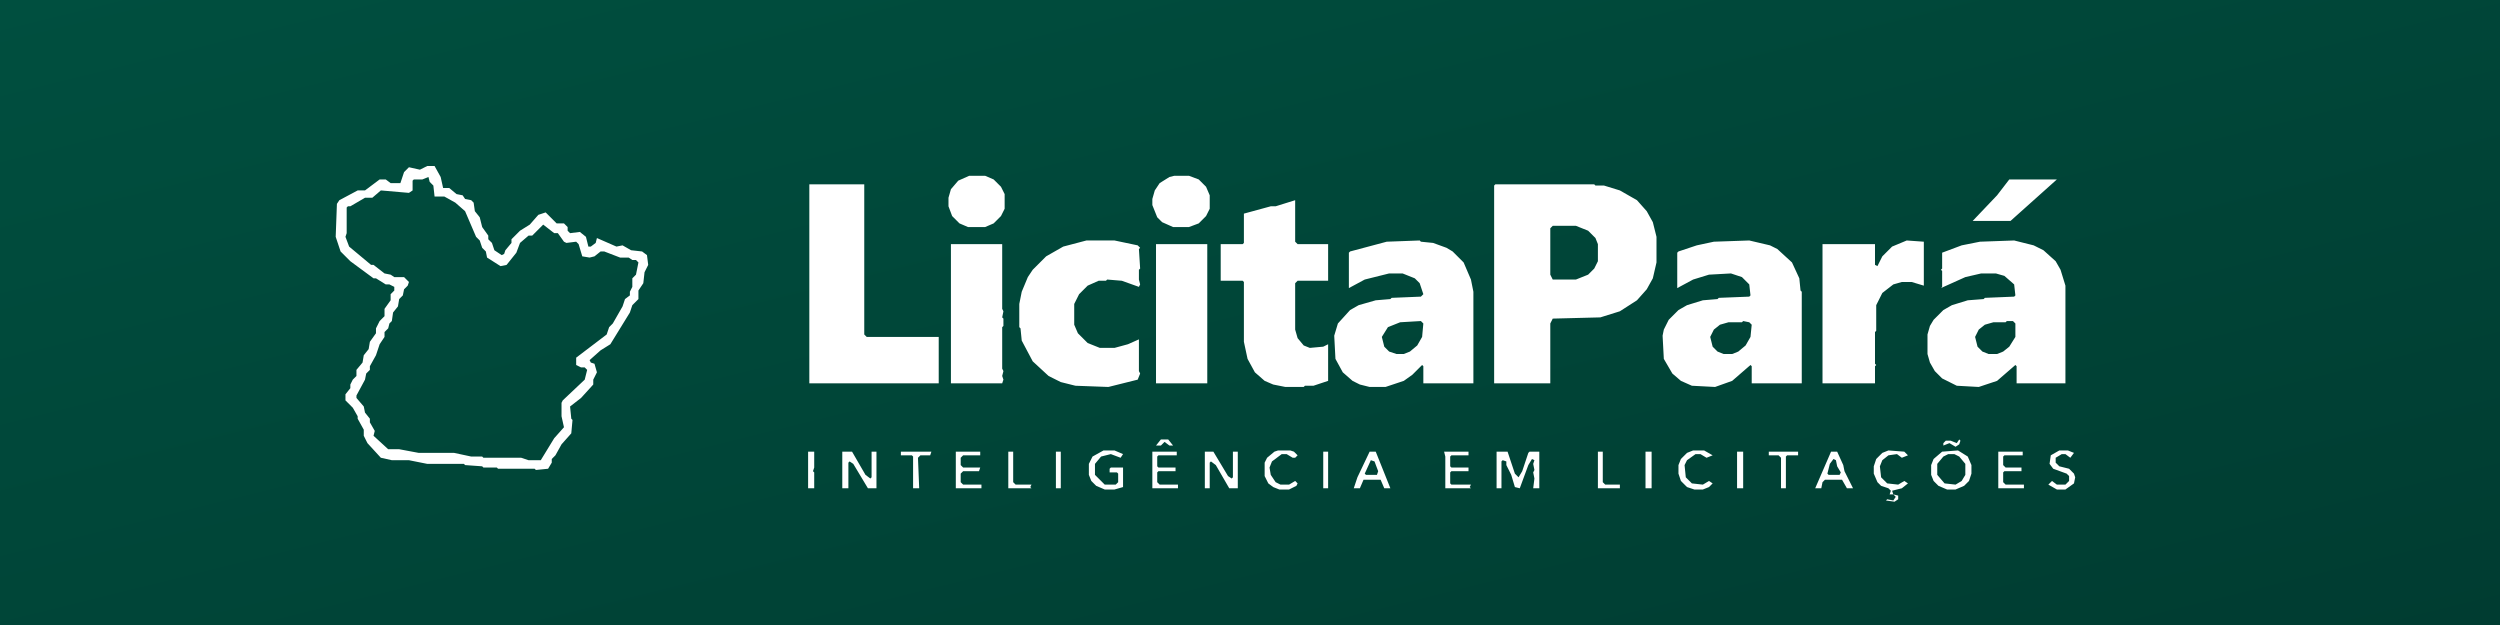
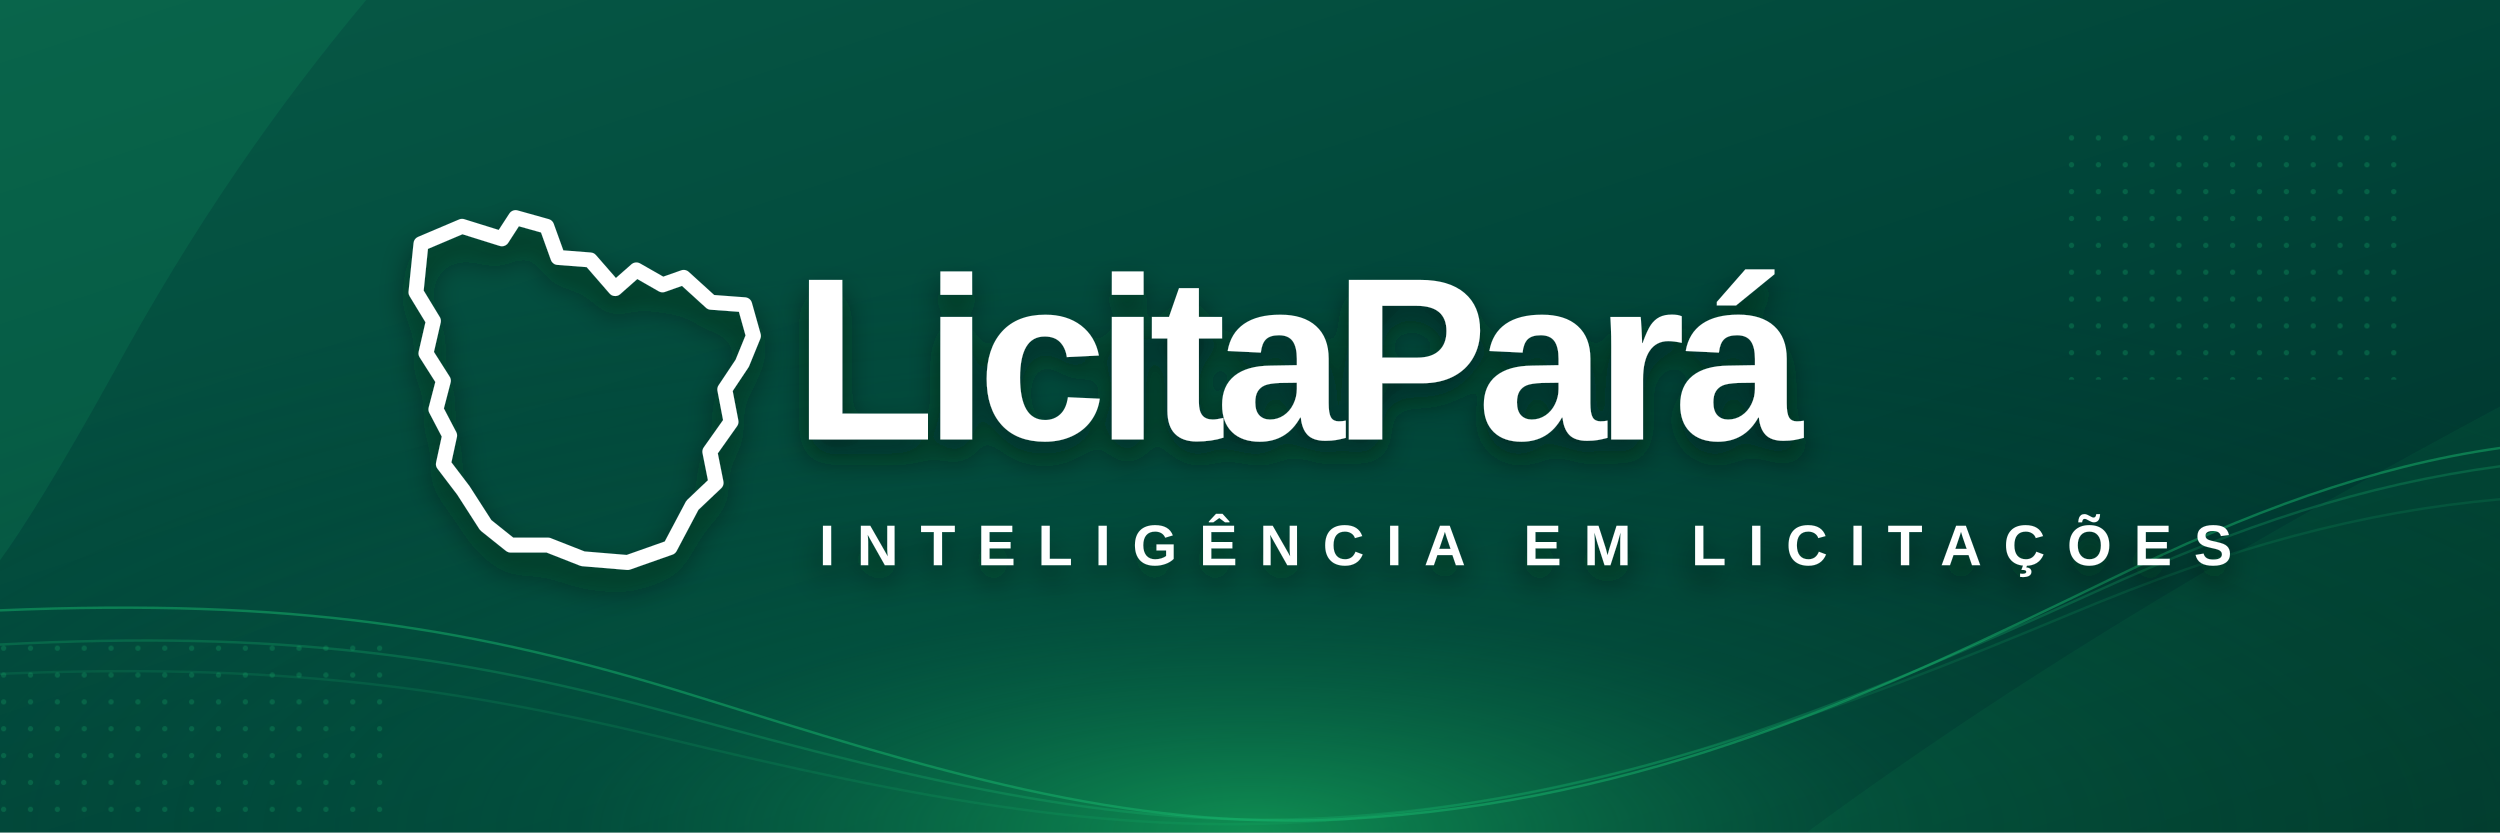
- <svg xmlns="http://www.w3.org/2000/svg" viewBox="0 0 2048 512" role="img" aria-labelledby="t d">
+ <svg xmlns="http://www.w3.org/2000/svg" viewBox="0 0 2048 682" role="img" aria-labelledby="title desc">
  <defs>
-     <linearGradient id="g" x1="0" y1="0" x2="1" y2="1">
-       <stop offset="0" stop-color="#004f3f" />
-       <stop offset="1" stop-color="#003c31" />
+     <linearGradient id="bg" x1="0" y1="0" x2="1" y2="1">
+       <stop offset="0" stop-color="#075946" />
+       <stop offset="0.55" stop-color="#004438" />
+       <stop offset="1" stop-color="#002f29" />
    </linearGradient>
+     <radialGradient id="glow" cx="50%" cy="100%" r="70%">
+       <stop offset="0" stop-color="#16b561" stop-opacity=".68" />
+       <stop offset=".38" stop-color="#0a7650" stop-opacity=".24" />
+       <stop offset="1" stop-color="#00372f" stop-opacity="0" />
+     </radialGradient>
+     <pattern id="dots" width="22" height="22" patternUnits="userSpaceOnUse">
+       <circle cx="3" cy="3" r="2.2" fill="#18b86f" opacity=".33" />
+     </pattern>
+     <filter id="shadow" x="-20%" y="-20%" width="140%" height="140%">
+       <feDropShadow dx="0" dy="13" stdDeviation="12" flood-color="#001f19" flood-opacity=".62" />
+     </filter>
  </defs>
-   <rect width="2048" height="512" fill="url(#g)" />
-   <path d="M 1637 370 L 1637 400 L 1658 400 L 1658 397 L 1643 397 L 1641 395 L 1641 387 L 1642 386 L 1656 386 L 1656 383 L 1643 383 L 1641 381 L 1641 374 L 1642 373 L 1657 373 L 1657 370 Z M 1500 370 L 1487 400 L 1492 400 L 1493 395 L 1495 393 L 1509 393 L 1513 400 L 1518 400 L 1511 386 L 1510 381 L 1505 370 Z M 1502 376 L 1504 377 L 1505 382 L 1508 387 L 1507 389 L 1498 389 L 1497 388 L 1499 380 Z M 1449 370 L 1449 373 L 1457 373 L 1459 375 L 1459 400 L 1463 400 L 1463 374 L 1464 373 L 1473 373 L 1473 370 Z M 1423 370 L 1423 400 L 1428 400 L 1428 370 Z M 1348 370 L 1348 400 L 1353 400 L 1353 370 Z M 1309 370 L 1309 400 L 1327 400 L 1327 397 L 1315 397 L 1313 395 L 1313 370 Z M 1226 370 L 1226 400 L 1230 400 L 1230 378 L 1231 377 L 1234 378 L 1234 381 L 1238 389 L 1241 399 L 1245 400 L 1252 381 L 1255 376 L 1257 377 L 1256 380 L 1257 385 L 1256 387 L 1257 392 L 1256 400 L 1261 400 L 1261 370 L 1253 370 L 1252 371 L 1247 386 L 1244 391 L 1241 388 L 1235 370 Z M 1183 370 L 1184 374 L 1184 400 L 1205 400 L 1204 399 L 1205 397 L 1189 397 L 1188 396 L 1188 387 L 1189 386 L 1203 386 L 1203 383 L 1189 383 L 1188 382 L 1188 374 L 1189 373 L 1203 373 L 1203 370 Z M 1122 370 L 1112 391 L 1109 400 L 1114 400 L 1117 393 L 1131 393 L 1134 400 L 1139 400 L 1127 370 Z M 1123 377 L 1126 378 L 1129 386 L 1128 389 L 1119 389 L 1118 388 Z M 1084 370 L 1084 400 L 1088 400 L 1088 370 Z M 987 370 L 987 400 L 991 400 L 991 379 L 992 378 L 996 381 L 1007 400 L 1014 400 L 1014 370 L 1010 370 L 1010 391 L 1009 392 L 1006 390 L 994 370 Z M 944 370 L 944 400 L 965 400 L 965 397 L 950 397 L 948 395 L 948 387 L 949 386 L 963 386 L 963 383 L 949 383 L 948 382 L 948 374 L 949 373 L 964 373 L 964 370 Z M 865 370 L 865 400 L 869 400 L 869 370 Z M 826 370 L 826 400 L 845 400 L 844 399 L 845 397 L 832 397 L 830 395 L 830 370 Z M 783 370 L 783 400 L 804 400 L 804 397 L 789 397 L 787 395 L 787 388 L 789 386 L 802 386 L 803 383 L 789 383 L 787 381 L 787 375 L 789 373 L 803 373 L 803 370 Z M 738 370 L 738 373 L 747 373 L 748 374 L 748 400 L 753 400 L 752 375 L 754 373 L 762 373 L 763 370 Z M 690 370 L 690 400 L 695 400 L 695 379 L 696 378 L 699 380 L 711 400 L 718 400 L 718 370 L 714 370 L 714 391 L 713 392 L 709 389 L 698 370 Z M 662 370 L 662 400 L 667 400 L 667 387 L 666 386 L 667 383 L 667 370 Z M 1687 369 L 1680 373 L 1679 380 L 1682 384 L 1693 388 L 1695 390 L 1695 394 L 1692 397 L 1685 397 L 1681 394 L 1678 397 L 1685 401 L 1692 401 L 1699 396 L 1700 391 L 1699 388 L 1695 384 L 1687 382 L 1684 379 L 1684 375 L 1689 372 L 1692 372 L 1696 375 L 1699 371 L 1694 369 Z M 1591 370 L 1584 376 L 1582 381 L 1582 389 L 1584 394 L 1588 398 L 1595 401 L 1602 401 L 1609 398 L 1613 394 L 1615 388 L 1615 381 L 1612 374 L 1604 369 Z M 1596 372 L 1601 372 L 1605 374 L 1610 380 L 1610 389 L 1607 394 L 1602 397 L 1593 396 L 1587 389 L 1587 380 L 1592 374 Z M 1547 369 L 1542 371 L 1537 376 L 1535 382 L 1535 388 L 1538 395 L 1541 398 L 1547 400 L 1549 402 L 1548 405 L 1551 405 L 1553 407 L 1551 410 L 1546 409 L 1545 410 L 1552 411 L 1555 409 L 1555 406 L 1551 405 L 1550 402 L 1558 400 L 1563 396 L 1560 394 L 1555 397 L 1546 396 L 1541 391 L 1540 382 L 1542 377 L 1547 373 L 1554 372 L 1558 375 L 1563 373 L 1560 370 Z M 1387 369 L 1382 371 L 1377 376 L 1375 381 L 1375 388 L 1377 394 L 1382 399 L 1388 401 L 1395 401 L 1400 399 L 1403 396 L 1400 394 L 1395 397 L 1386 396 L 1381 391 L 1380 381 L 1382 377 L 1389 372 L 1393 372 L 1398 375 L 1403 373 L 1396 369 Z M 1047 369 L 1044 370 L 1038 375 L 1036 379 L 1036 390 L 1039 396 L 1043 399 L 1048 401 L 1056 401 L 1062 398 L 1063 396 L 1061 394 L 1056 397 L 1049 397 L 1045 395 L 1041 389 L 1040 383 L 1042 378 L 1050 372 L 1054 372 L 1059 375 L 1061 375 L 1063 373 L 1060 370 L 1057 369 Z M 895 374 L 892 380 L 892 389 L 894 394 L 898 398 L 905 401 L 913 401 L 920 399 L 920 383 L 910 383 L 909 384 L 909 387 L 915 387 L 916 388 L 916 395 L 914 397 L 905 397 L 897 389 L 897 380 L 902 374 L 910 372 L 918 375 L 920 372 L 913 369 L 904 369 Z M 1606 361 L 1605 360 L 1603 363 L 1598 361 L 1594 361 L 1592 363 L 1592 365 L 1597 363 L 1602 366 L 1605 364 Z M 947 365 L 951 365 L 954 362 L 958 365 L 961 365 L 957 360 L 951 360 Z M 947 200 L 947 314 L 989 314 L 989 200 Z M 779 200 L 779 314 L 821 314 L 822 311 L 821 308 L 822 304 L 821 302 L 821 268 L 822 267 L 822 261 L 821 260 L 822 255 L 821 253 L 821 200 Z M 1591 207 L 1591 220 L 1590 221 L 1591 222 L 1591 235 L 1590 236 L 1610 227 L 1623 224 L 1635 224 L 1642 226 L 1650 233 L 1651 242 L 1650 243 L 1626 244 L 1625 245 L 1612 246 L 1599 250 L 1592 254 L 1584 262 L 1581 267 L 1579 274 L 1579 290 L 1581 297 L 1585 304 L 1591 310 L 1603 316 L 1621 317 L 1636 312 L 1651 299 L 1652 300 L 1652 314 L 1692 314 L 1692 234 L 1688 221 L 1684 214 L 1674 205 L 1666 201 L 1650 197 L 1622 198 L 1607 201 Z M 1651 265 L 1651 276 L 1646 284 L 1641 288 L 1636 290 L 1629 290 L 1624 288 L 1620 284 L 1618 276 L 1621 270 L 1626 266 L 1633 264 L 1643 264 L 1644 263 L 1649 263 Z M 1576 198 L 1562 197 L 1550 202 L 1542 210 L 1538 218 L 1536 217 L 1536 200 L 1493 200 L 1493 314 L 1536 314 L 1536 300 L 1537 299 L 1536 298 L 1536 272 L 1537 271 L 1537 250 L 1542 240 L 1551 233 L 1558 231 L 1566 231 L 1576 234 Z M 1375 206 L 1374 207 L 1374 236 L 1387 229 L 1400 225 L 1418 224 L 1427 227 L 1433 233 L 1434 242 L 1433 243 L 1408 244 L 1407 245 L 1395 246 L 1382 250 L 1375 254 L 1367 262 L 1363 270 L 1362 275 L 1363 294 L 1370 306 L 1377 312 L 1386 316 L 1405 317 L 1419 312 L 1434 299 L 1435 300 L 1435 314 L 1476 314 L 1476 239 L 1475 238 L 1474 228 L 1468 215 L 1456 204 L 1450 201 L 1433 197 L 1404 198 L 1390 201 Z M 1435 266 L 1434 276 L 1430 283 L 1424 288 L 1419 290 L 1412 290 L 1407 288 L 1403 284 L 1401 276 L 1404 270 L 1409 266 L 1416 264 L 1427 264 L 1428 263 L 1433 264 Z M 1106 206 L 1105 207 L 1105 236 L 1118 229 L 1138 224 L 1149 224 L 1159 228 L 1163 232 L 1166 241 L 1164 243 L 1140 244 L 1139 245 L 1127 246 L 1113 250 L 1106 254 L 1096 265 L 1093 275 L 1094 294 L 1100 305 L 1108 312 L 1114 315 L 1122 317 L 1135 317 L 1150 312 L 1157 307 L 1165 299 L 1166 300 L 1166 314 L 1207 314 L 1207 239 L 1205 229 L 1199 215 L 1190 206 L 1185 203 L 1174 199 L 1164 198 L 1163 197 L 1136 198 Z M 1166 265 L 1165 276 L 1161 283 L 1155 288 L 1150 290 L 1144 290 L 1138 288 L 1134 284 L 1132 276 L 1137 268 L 1147 264 L 1164 263 Z M 857 210 L 846 221 L 842 227 L 837 239 L 835 249 L 835 268 L 836 269 L 837 279 L 846 296 L 859 308 L 869 313 L 881 316 L 908 317 L 932 311 L 934 306 L 933 304 L 933 278 L 924 282 L 913 285 L 901 285 L 891 281 L 883 273 L 880 266 L 880 249 L 884 241 L 891 234 L 900 230 L 906 230 L 907 229 L 919 230 L 933 235 L 934 233 L 933 229 L 933 221 L 934 220 L 933 204 L 934 203 L 932 201 L 913 197 L 890 197 L 871 202 Z M 1045 169 L 1041 169 L 1019 175 L 1019 199 L 1018 200 L 1000 200 L 1000 230 L 1018 230 L 1019 231 L 1019 280 L 1022 294 L 1028 305 L 1036 312 L 1043 315 L 1053 317 L 1068 317 L 1069 316 L 1076 316 L 1088 312 L 1088 282 L 1084 284 L 1073 285 L 1068 283 L 1063 277 L 1061 270 L 1061 232 L 1063 230 L 1088 230 L 1088 200 L 1063 200 L 1061 198 L 1061 164 Z M 1225 151 L 1224 152 L 1224 314 L 1270 314 L 1270 265 L 1272 261 L 1311 260 L 1327 255 L 1341 246 L 1349 237 L 1354 228 L 1357 215 L 1357 194 L 1354 182 L 1349 173 L 1341 164 L 1327 156 L 1314 152 L 1307 152 L 1306 151 Z M 1272 185 L 1291 185 L 1301 189 L 1307 195 L 1309 200 L 1309 214 L 1306 220 L 1301 225 L 1291 229 L 1272 229 L 1270 225 L 1270 187 Z M 663 151 L 663 314 L 769 314 L 769 276 L 710 276 L 708 274 L 708 151 Z M 1685 147 L 1646 147 L 1636 160 L 1616 181 L 1647 181 Z M 950 150 L 946 156 L 944 163 L 944 168 L 948 178 L 952 182 L 961 186 L 974 186 L 982 183 L 988 177 L 991 171 L 991 160 L 988 153 L 982 147 L 974 144 L 962 144 L 958 145 Z M 785 148 L 779 155 L 777 162 L 777 169 L 780 177 L 786 183 L 793 186 L 807 186 L 814 183 L 820 177 L 823 171 L 823 159 L 820 153 L 814 147 L 807 144 L 794 144 Z M 278 164 L 276 167 L 275 194 L 279 206 L 287 214 L 306 228 L 308 228 L 316 233 L 319 233 L 323 235 L 323 238 L 320 241 L 320 246 L 315 253 L 315 259 L 311 263 L 308 269 L 308 273 L 303 280 L 302 286 L 298 291 L 297 297 L 292 303 L 292 308 L 289 311 L 287 315 L 287 318 L 283 323 L 283 328 L 289 334 L 293 341 L 293 343 L 298 352 L 298 357 L 301 363 L 312 375 L 321 377 L 335 377 L 350 380 L 380 380 L 381 381 L 395 382 L 396 383 L 407 383 L 408 384 L 438 384 L 439 385 L 449 384 L 452 379 L 452 376 L 455 373 L 460 364 L 468 355 L 469 344 L 468 343 L 467 333 L 476 326 L 486 315 L 486 311 L 489 305 L 487 298 L 484 297 L 483 295 L 492 287 L 500 282 L 516 256 L 518 250 L 523 245 L 523 238 L 527 232 L 528 223 L 531 217 L 530 209 L 526 206 L 517 205 L 510 201 L 505 202 L 489 195 L 488 199 L 484 202 L 482 202 L 480 194 L 475 190 L 467 191 L 465 189 L 465 186 L 462 183 L 456 183 L 447 174 L 441 176 L 434 184 L 426 189 L 419 196 L 419 199 L 414 205 L 413 208 L 411 209 L 405 205 L 403 199 L 400 196 L 400 193 L 395 186 L 393 178 L 389 173 L 388 166 L 386 164 L 381 163 L 379 160 L 374 159 L 368 154 L 363 154 L 361 145 L 356 136 L 350 136 L 344 139 L 335 137 L 331 141 L 328 150 L 320 150 L 316 147 L 311 147 L 299 156 L 293 156 Z M 285 169 L 287 169 L 299 162 L 305 162 L 312 156 L 335 158 L 338 156 L 338 148 L 339 147 L 346 147 L 351 145 L 352 149 L 355 152 L 356 161 L 364 161 L 373 166 L 381 173 L 390 194 L 393 197 L 395 203 L 398 206 L 399 211 L 410 218 L 415 217 L 423 207 L 426 199 L 433 193 L 436 193 L 445 184 L 454 191 L 457 191 L 462 198 L 464 199 L 472 198 L 474 200 L 477 210 L 483 211 L 487 210 L 492 206 L 495 206 L 508 211 L 515 211 L 518 213 L 521 213 L 523 215 L 521 225 L 518 228 L 518 235 L 516 239 L 516 242 L 512 245 L 510 251 L 502 265 L 499 268 L 497 274 L 472 293 L 472 299 L 476 301 L 479 301 L 481 303 L 479 311 L 461 328 L 460 330 L 460 341 L 462 350 L 454 359 L 443 377 L 433 377 L 427 375 L 396 375 L 395 374 L 386 374 L 372 371 L 343 371 L 327 368 L 318 368 L 306 357 L 307 353 L 303 346 L 303 343 L 299 338 L 298 333 L 292 326 L 292 324 L 299 311 L 300 306 L 303 303 L 303 300 L 308 291 L 311 282 L 315 276 L 315 272 L 318 269 L 319 265 L 321 263 L 322 256 L 326 251 L 327 245 L 330 242 L 331 237 L 334 234 L 335 231 L 331 227 L 323 227 L 320 225 L 315 224 L 306 217 L 304 217 L 286 202 L 283 194 L 284 191 L 284 170 Z" fill="#fff" fill-rule="evenodd" />
+   <rect width="2048" height="682" fill="url(#bg)" />
+   <rect width="2048" height="682" fill="url(#glow)" />
+   <path d="M0 0h300c-72 86-141 184-209 309C50 383 19 433 0 459Z" fill="#10a867" opacity=".16" />
+   <path d="M2048 333c-188 101-378 209-568 349h568Z" fill="#0ab45f" opacity=".08" />
+   <rect x="1685" y="105" width="290" height="206" fill="url(#dots)" opacity=".78" />
+   <rect x="0" y="520" width="325" height="162" fill="url(#dots)" opacity=".72" />
+   <g fill="none" stroke-linecap="round">
+     <path d="M0 500c240-10 389 14 569 70 192 60 351 111 533 101 250-14 434-103 628-197 111-54 212-92 318-107" stroke="#17b970" stroke-opacity=".48" stroke-width="2" />
+     <path d="M0 528c230-12 378 9 557 58 204 56 371 96 548 83 236-17 419-97 611-184 121-55 220-88 332-103" stroke="#17b970" stroke-opacity=".26" stroke-width="2" />
+     <path d="M0 552c225-9 367 10 542 52 211 51 379 83 559 67 224-20 408-90 595-168 131-55 239-84 352-94" stroke="#17b970" stroke-opacity=".16" stroke-width="2" />
+   </g>
+   <g transform="translate(250 165) scale(1.02)" filter="url(#shadow)">
+     <path d="M93 34 126 20 158 30 169 13 194 20 203 45 229 47 249 70 266 55 287 67 304 61 326 81 353 83 360 108 351 130 337 151 342 177 325 201 330 226 311 244 293 278 259 290 223 287 195 276 165 276 145 260 127 232 111 211 116 188 105 167 111 144 97 122 103 96 89 73Z" fill="none" stroke="#ffffff" stroke-width="12" stroke-linejoin="round" stroke-linecap="round" />
+   </g>
+   <g filter="url(#shadow)">
+     <text x="650" y="360" fill="#ffffff" font-family="Arial, Helvetica, sans-serif" font-size="190" font-weight="800" letter-spacing="-9">LicitaPará</text>
+     <text x="671" y="463" fill="#ffffff" font-family="Arial, Helvetica, sans-serif" font-size="47" font-weight="700" letter-spacing="18">INTELIGÊNCIA EM LICITAÇÕES</text>
+   </g>
</svg>
